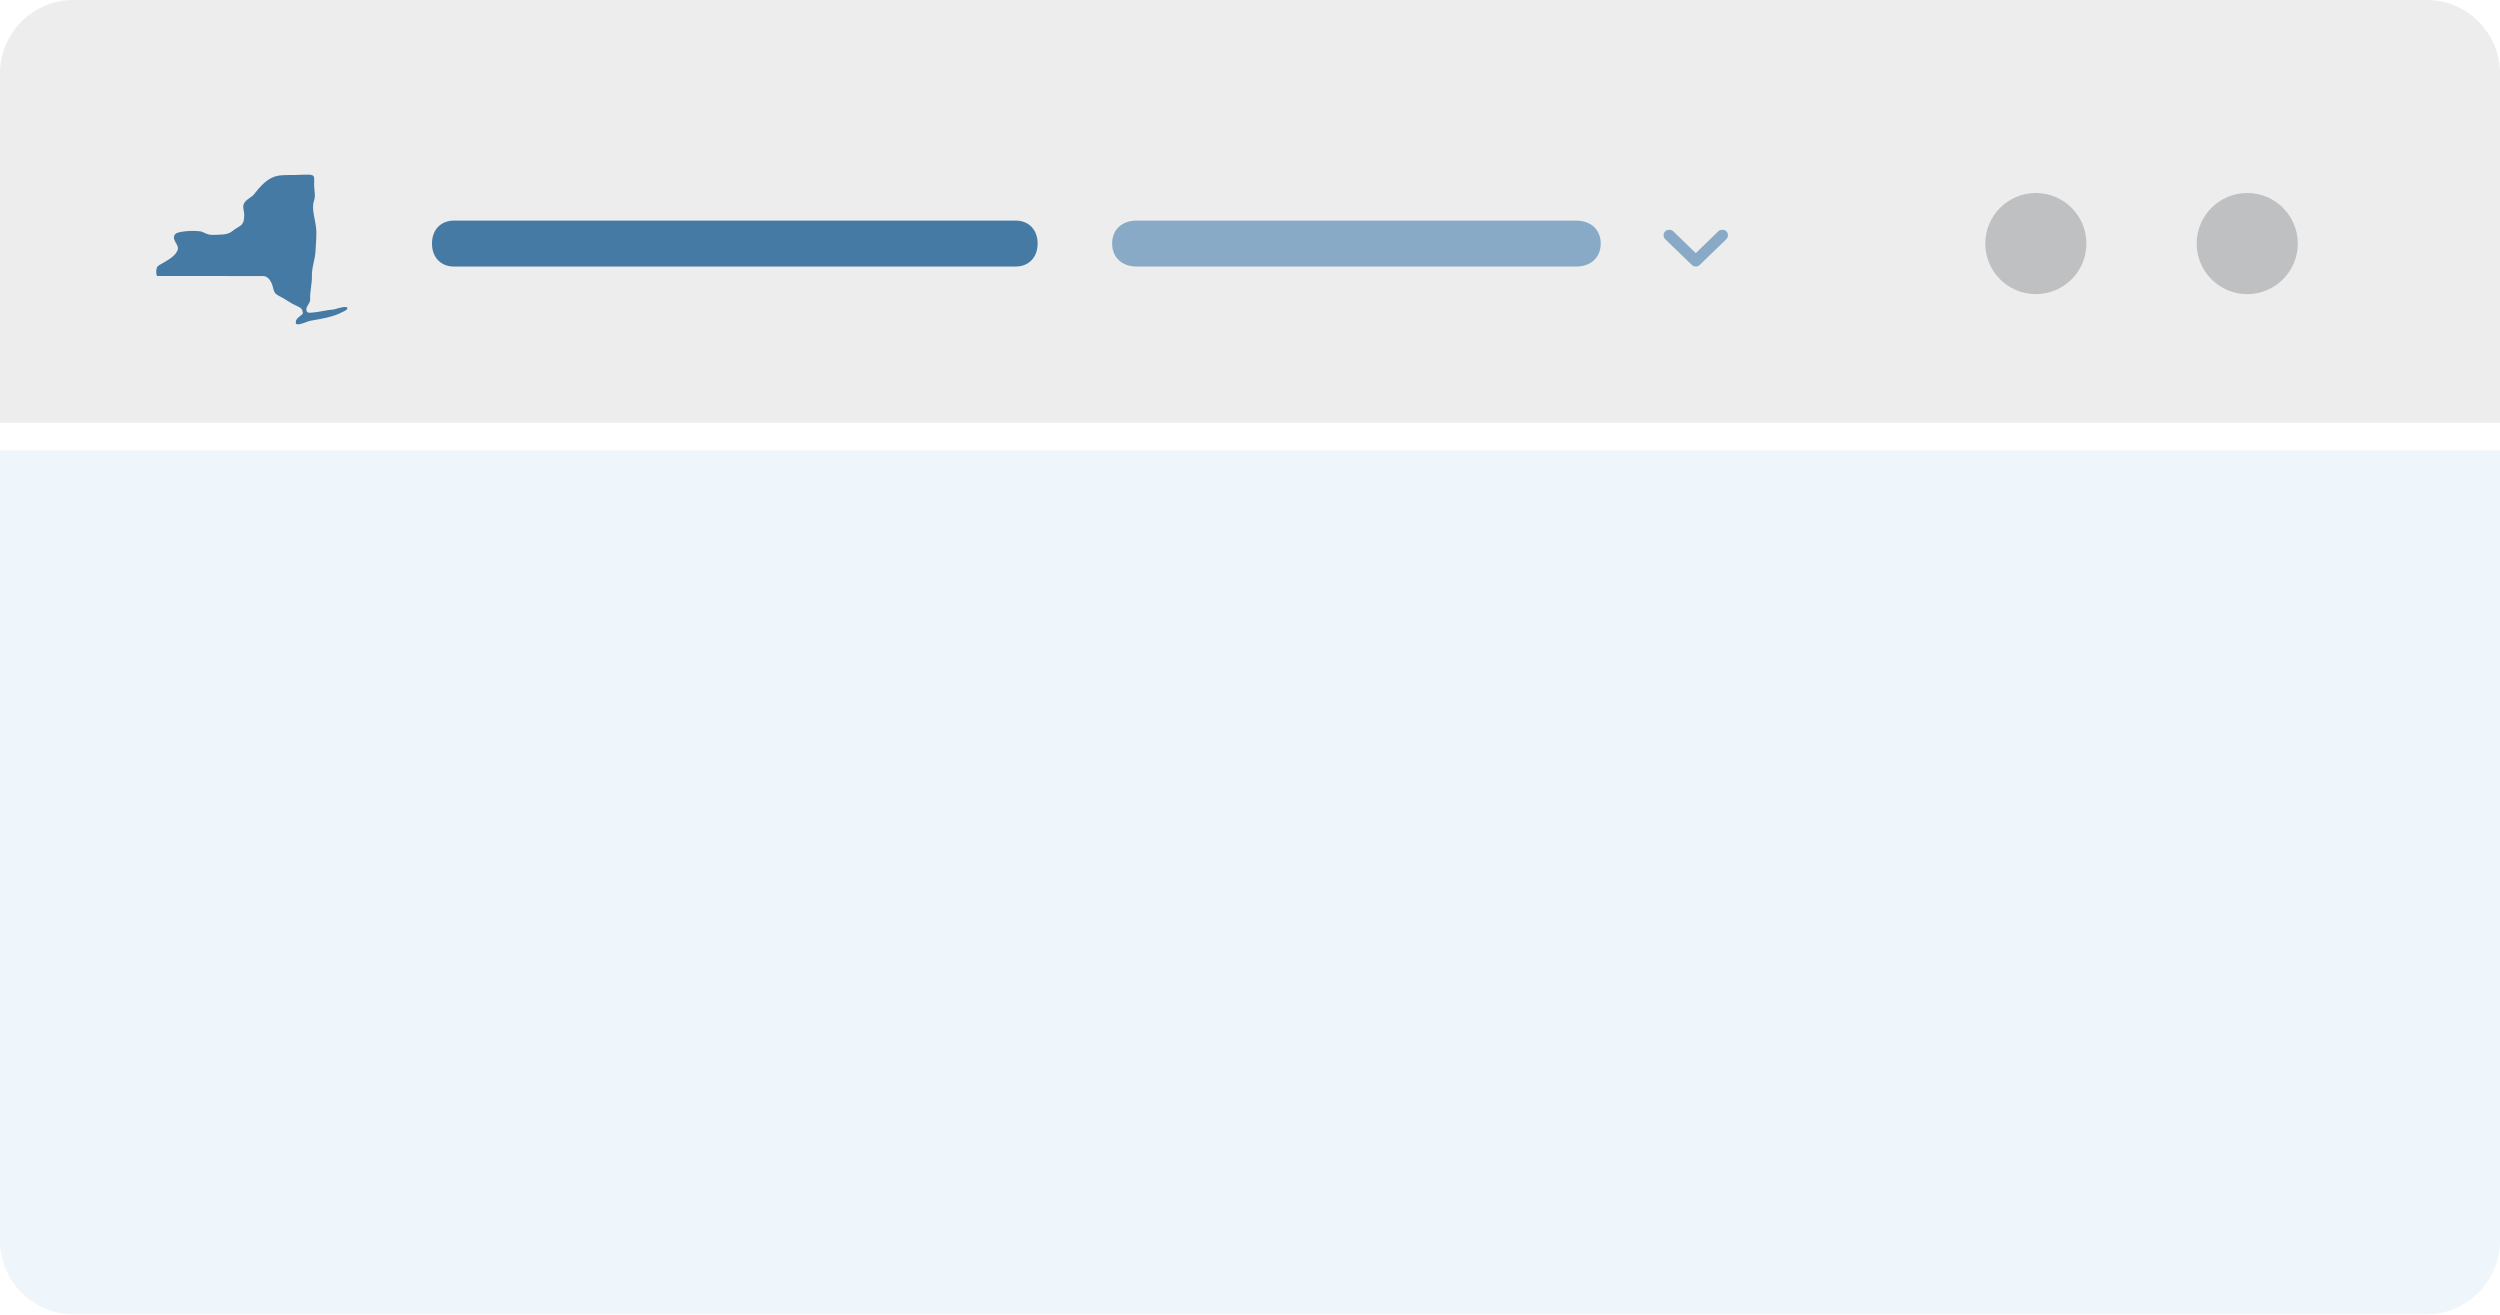
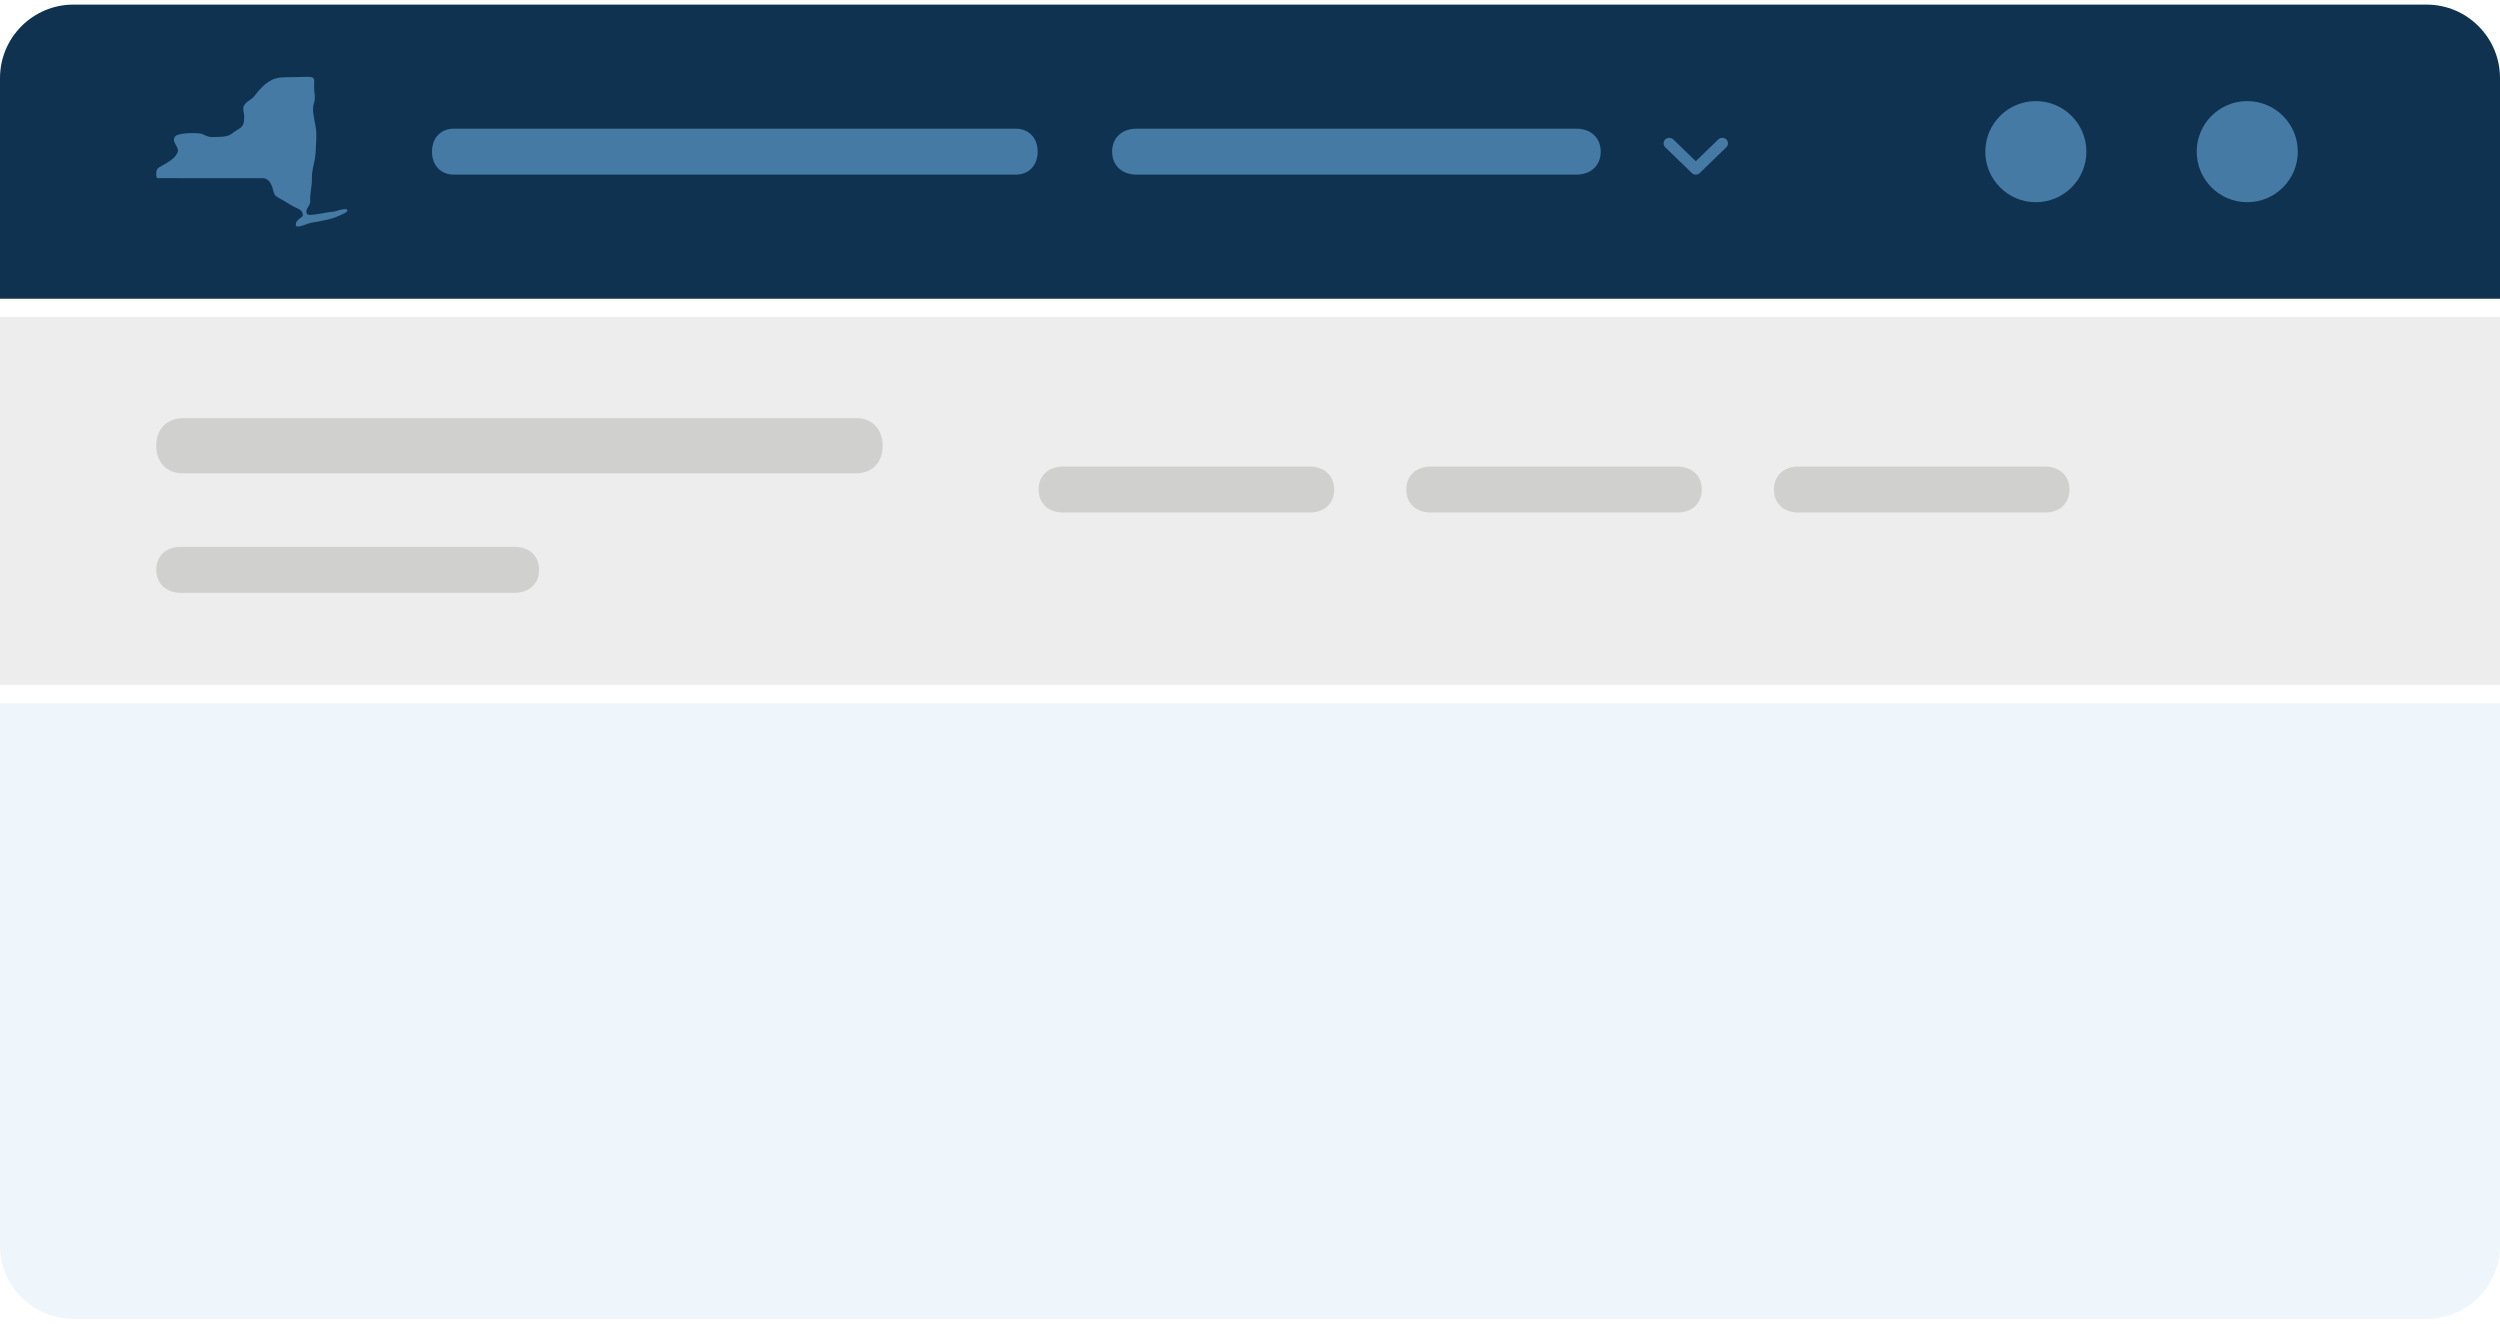
- <svg xmlns="http://www.w3.org/2000/svg" width="272" height="143" viewBox="0 0 272 143" fill="none">
-   <g id="UNav-header-art">
-     <path id="190x100 top rounded rectangle" d="M0 49H272V135C272 139.418 268.418 143 264 143H8C3.582 143 0 139.418 0 135V49Z" fill="#EFF6FB" />
-     <path id="Rectangle 10" d="M0 8C0 3.582 3.582 0 8 0H264C268.418 0 272 3.582 272 8V46H0V8Z" fill="#EDEDED" />
-     <g id="Group 91">
-       <path id="Vector" d="M110.5 29H49.394C47.958 29 47 28 47 26.499C47 24.998 47.958 24 49.394 24H110.5C111.936 24 112.894 24.998 112.894 26.499C112.894 28 111.936 29 110.5 29Z" fill="#457AA5" />
-       <g id="Group 90">
-         <path id="Vector_2" d="M171.5 29L123.658 28.999C122.063 28.999 121 27.999 121 26.498C121 24.998 122.063 24 123.658 24L171.5 24.001C173.094 24.001 174.158 24.999 174.158 26.499C174.158 28 173.094 29 171.5 29Z" fill="#88AAC6" />
-         <path id="Vector_3" d="M184.5 27.54L186.948 25.167C187.064 25.056 187.21 25 187.388 25C187.566 25 187.712 25.056 187.827 25.167C187.942 25.279 188 25.421 188 25.593C188 25.765 187.942 25.907 187.827 26.019L184.939 28.817C184.814 28.939 184.667 29 184.5 29C184.333 29 184.186 28.939 184.061 28.817L181.173 26.019C181.058 25.907 181 25.765 181 25.593C181 25.421 181.058 25.279 181.173 25.167C181.288 25.056 181.434 25 181.612 25C181.79 25 181.936 25.056 182.052 25.167L184.5 27.54Z" fill="#88AAC6" />
-       </g>
-     </g>
-     <g id="Group 92">
-       <circle id="Ellipse 9" cx="221.5" cy="26.5" r="5.5" fill="#BEC0C1" />
-       <circle id="Ellipse 10" cx="244.5" cy="26.5" r="5.5" fill="#BEC0C1" />
-     </g>
-     <path id="Vector_4" d="M22.681 25.506C22.327 25.415 22.01 25.154 21.628 25.154C21.087 25.093 20.261 25.118 19.68 25.233C19.267 25.323 18.935 25.399 18.922 25.863C18.918 26.274 19.437 26.69 19.352 27.11C19.165 27.852 18.226 28.308 17.626 28.676C17.472 28.758 17.221 28.88 17.116 29.027C16.943 29.273 16.981 30.026 17.116 30.027C19.257 30.034 25.694 30.037 28.667 30.035C29.057 30.069 29.312 30.343 29.497 30.703C29.686 31.03 29.709 31.461 29.865 31.789C30.065 32.133 30.577 32.277 30.896 32.49C31.311 32.738 31.698 33.013 32.149 33.219C32.398 33.333 32.717 33.456 32.869 33.701L32.956 34.042C32.946 34.2 32.736 34.321 32.624 34.403C32.451 34.534 32.302 34.678 32.204 34.877L32.181 35.191C32.32 35.412 32.877 35.197 33.066 35.136C33.328 35.047 33.593 34.929 33.867 34.882C35.03 34.675 36.22 34.5 37.264 33.947C37.412 33.868 37.747 33.743 37.788 33.581C37.89 33.177 36.692 33.563 36.547 33.609C36.288 33.701 36.01 33.694 35.74 33.734C35.142 33.837 34.31 34.007 33.72 34.026C33.423 34.058 33.279 33.83 33.349 33.537C33.431 33.169 33.772 32.943 33.748 32.558C33.701 31.773 33.95 30.902 33.936 30.11C33.893 29.121 34.307 28.181 34.337 27.202C34.364 26.362 34.484 25.522 34.381 24.687C34.291 23.948 34.009 23.069 34.067 22.324C34.081 22.143 34.11 22.03 34.16 21.858C34.367 21.285 34.171 20.682 34.173 20.117C34.174 19.41 34.301 19.113 33.848 19.03C33.395 18.946 32.124 19.069 31.634 19.038C30.948 19.056 30.248 19.022 29.625 19.315C28.85 19.685 28.244 20.354 27.734 21.019C27.456 21.462 26.892 21.601 26.608 22.034C26.319 22.433 26.556 22.877 26.572 23.314C26.591 24.663 26.122 24.463 25.256 25.161C24.881 25.462 24.379 25.521 23.915 25.53C23.547 25.54 23.038 25.6 22.681 25.506Z" fill="#457AA5" />
-   </g>
+ <svg xmlns="http://www.w3.org/2000/svg" width="272" height="144" viewBox="0 0 272 144" fill="none">
+   <path d="M0 76.5H272V135.5C272 139.918 268.418 143.5 264 143.5H8C3.582 143.5 0 139.918 0 135.5V76.5Z" fill="#EFF6FB" />
+   <path d="M0 8.5C0 4.082 3.582 0.5 8 0.5H264C268.418 0.5 272 4.082 272 8.5V32.5H0V8.5Z" fill="#0E324F" />
+   <circle cx="221.5" cy="16.5" r="5.5" fill="#457AA5" />
+   <circle cx="244.5" cy="16.5" r="5.5" fill="#457AA5" />
+   <path d="M110.5 19H49.394C47.958 19 47 18 47 16.499C47 14.998 47.958 14 49.394 14H110.5C111.936 14 112.894 14.998 112.894 16.499C112.894 18 111.936 19 110.5 19Z" fill="#457AA5" />
+   <path d="M171.5 19L123.658 18.999C122.063 18.999 121 17.999 121 16.498C121 14.998 122.063 14 123.658 14L171.5 14.001C173.094 14.001 174.158 14.999 174.158 16.499C174.158 18 173.094 19 171.5 19Z" fill="#457AA5" />
+   <path d="M184.5 17.54L186.948 15.167C187.064 15.056 187.21 15 187.388 15C187.566 15 187.712 15.056 187.827 15.167C187.942 15.279 188 15.421 188 15.593C188 15.765 187.942 15.908 187.827 16.019L184.939 18.817C184.814 18.939 184.667 19 184.5 19C184.333 19 184.186 18.939 184.061 18.817L181.173 16.019C181.058 15.908 181 15.765 181 15.593C181 15.421 181.058 15.279 181.173 15.167C181.288 15.056 181.434 15 181.612 15C181.79 15 181.936 15.056 182.052 15.167L184.5 17.54Z" fill="#457AA5" />
+   <path d="M22.681 14.862C22.327 14.771 22.01 14.51 21.628 14.51C21.087 14.449 20.261 14.474 19.68 14.589C19.267 14.679 18.935 14.755 18.922 15.219C18.918 15.629 19.437 16.046 19.352 16.466C19.165 17.208 18.226 17.664 17.626 18.032C17.472 18.114 17.221 18.236 17.116 18.382C16.943 18.629 16.981 19.382 17.116 19.383C19.257 19.39 25.694 19.393 28.667 19.391C29.057 19.424 29.312 19.699 29.497 20.059C29.686 20.386 29.709 20.817 29.865 21.145C30.065 21.489 30.577 21.633 30.896 21.846C31.311 22.094 31.698 22.368 32.149 22.575C32.398 22.689 32.717 22.812 32.869 23.056L32.956 23.398C32.946 23.555 32.736 23.677 32.624 23.759C32.451 23.89 32.302 24.034 32.204 24.233L32.181 24.547C32.32 24.768 32.877 24.553 33.066 24.491C33.328 24.403 33.593 24.285 33.867 24.237C35.03 24.03 36.22 23.855 37.264 23.303C37.412 23.224 37.747 23.099 37.788 22.937C37.89 22.532 36.692 22.919 36.547 22.965C36.288 23.056 36.01 23.05 35.74 23.09C35.142 23.192 34.31 23.363 33.72 23.382C33.423 23.413 33.279 23.186 33.349 22.892C33.431 22.525 33.772 22.299 33.748 21.914C33.701 21.129 33.95 20.258 33.936 19.465C33.893 18.477 34.307 17.536 34.337 16.558C34.364 15.718 34.484 14.878 34.381 14.043C34.291 13.304 34.009 12.425 34.067 11.68C34.081 11.498 34.11 11.386 34.16 11.214C34.367 10.641 34.171 10.038 34.173 9.473C34.174 8.766 34.301 8.469 33.848 8.385C33.395 8.302 32.124 8.425 31.634 8.393C30.948 8.412 30.248 8.378 29.625 8.671C28.85 9.04 28.244 9.71 27.734 10.374C27.456 10.818 26.892 10.957 26.608 11.389C26.319 11.789 26.556 12.232 26.572 12.67C26.591 14.019 26.122 13.819 25.256 14.517C24.881 14.818 24.379 14.876 23.915 14.886C23.547 14.895 23.038 14.955 22.681 14.862Z" fill="#457AA5" />
+   <rect y="34.5" width="272" height="40" fill="#EDEDED" />
+   <path d="M93.165 51.497H19.872C18.149 51.497 17 50.297 17 48.497C17 46.697 18.149 45.5 19.872 45.5H93.165C94.888 45.5 96.037 46.697 96.037 48.497C96.037 50.297 94.888 51.497 93.165 51.497Z" fill="#D0D0CE" />
+   <path d="M56 64.497L19.657 64.496C18.063 64.496 17 63.496 17 61.995C17 60.495 18.063 59.497 19.657 59.497L56 59.498C57.594 59.498 58.657 60.496 58.657 61.996C58.657 63.497 57.594 64.497 56 64.497Z" fill="#D0D0CE" />
+   <path d="M142.5 55.763L115.658 55.762C114.063 55.762 113 54.762 113 53.261C113 51.761 114.063 50.763 115.658 50.763L142.5 50.764C144.094 50.764 145.158 51.762 145.158 53.262C145.158 54.763 144.094 55.763 142.5 55.763Z" fill="#D0D0CE" />
+   <path d="M182.5 55.763L155.658 55.762C154.063 55.762 153 54.762 153 53.261C153 51.761 154.063 50.763 155.658 50.763L182.5 50.764C184.094 50.764 185.158 51.762 185.158 53.262C185.158 54.763 184.094 55.763 182.5 55.763Z" fill="#D0D0CE" />
+   <path d="M222.5 55.763L195.658 55.762C194.063 55.762 193 54.762 193 53.261C193 51.761 194.063 50.763 195.658 50.763L222.5 50.764C224.094 50.764 225.158 51.762 225.158 53.262C225.158 54.763 224.094 55.763 222.5 55.763Z" fill="#D0D0CE" />
</svg>
